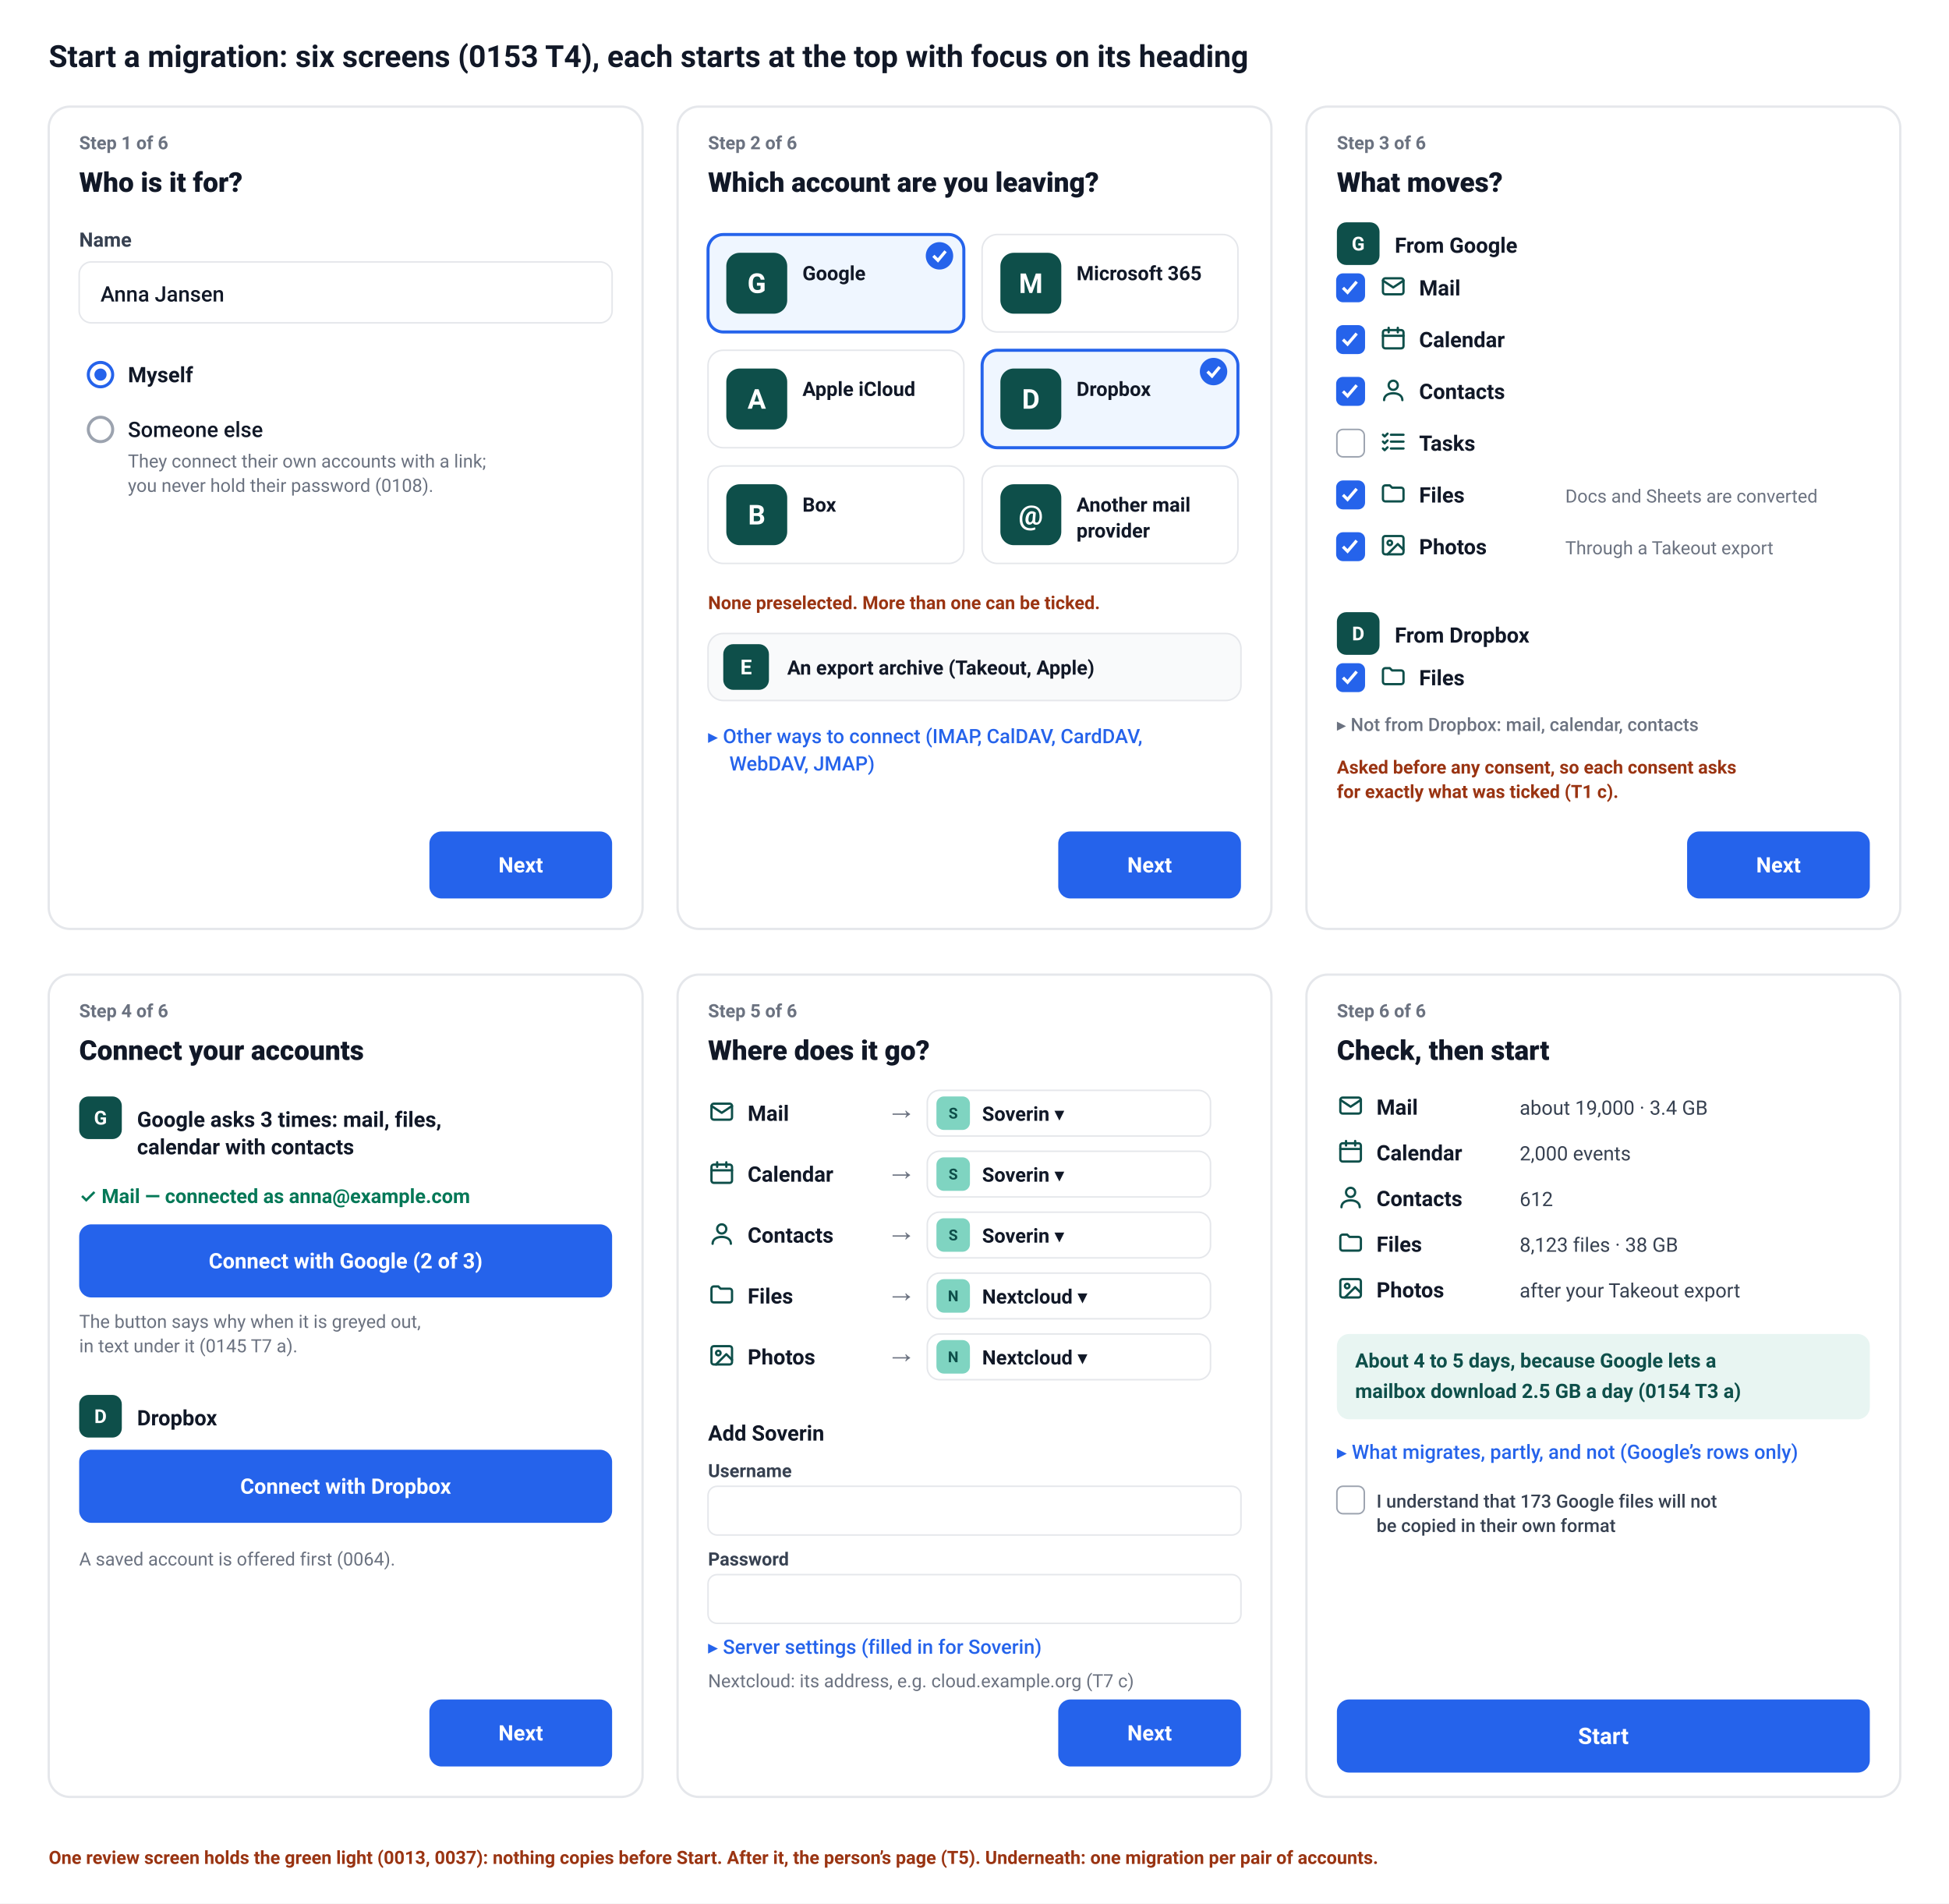
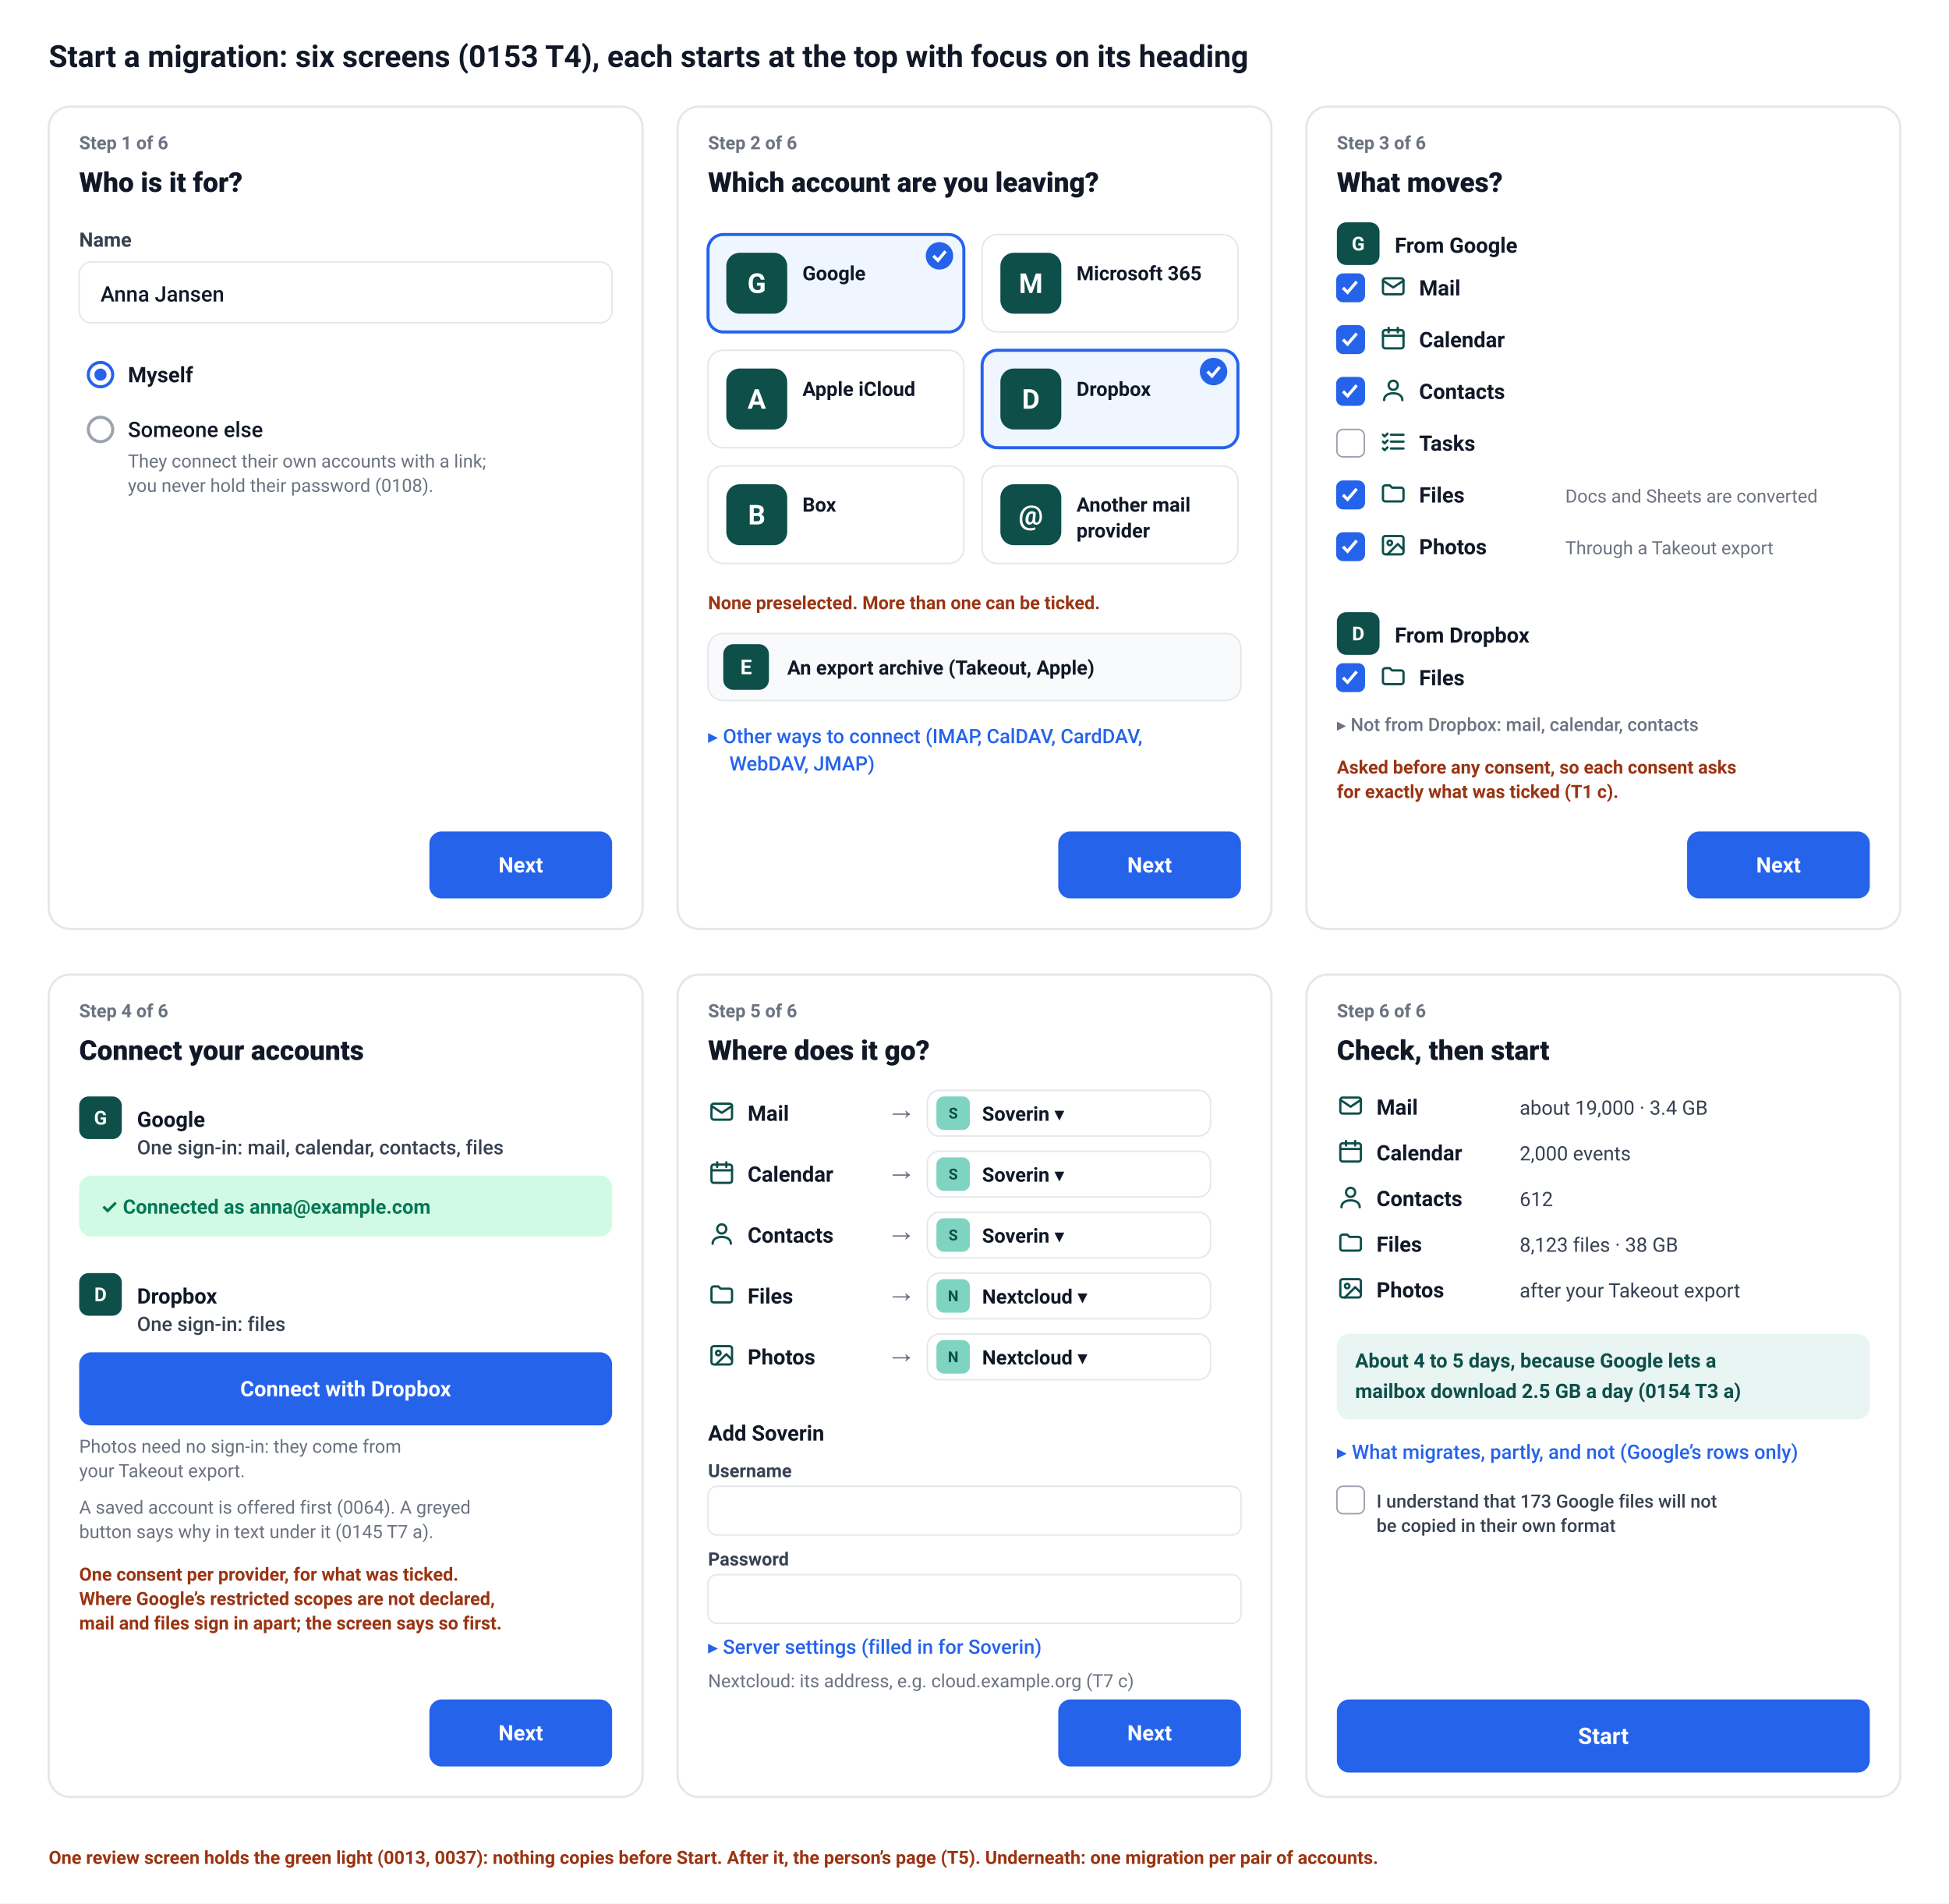
<svg xmlns="http://www.w3.org/2000/svg" width="1280" height="1250" viewBox="0 0 1280 1250" role="img" aria-labelledby="t d" font-family="system-ui, -apple-system, 'Segoe UI', Roboto, Helvetica, Arial, sans-serif">
  <defs>
    <symbol id="i-mail" viewBox="0 0 24 24" fill="none" stroke="currentColor" stroke-width="2" stroke-linecap="round" stroke-linejoin="round">
      <rect x="3" y="5" width="18" height="14" rx="2" />
      <path d="M3 7l9 6 9-6" />
    </symbol>
    <symbol id="i-calendar" viewBox="0 0 24 24" fill="none" stroke="currentColor" stroke-width="2" stroke-linecap="round" stroke-linejoin="round">
      <rect x="3" y="5" width="18" height="16" rx="2" />
      <path d="M3 10h18M8 3v4M16 3v4" />
    </symbol>
    <symbol id="i-contacts" viewBox="0 0 24 24" fill="none" stroke="currentColor" stroke-width="2" stroke-linecap="round" stroke-linejoin="round">
      <circle cx="12" cy="8" r="4" />
      <path d="M4 21c0-4 3.6-6 8-6s8 2 8 6" />
    </symbol>
    <symbol id="i-files" viewBox="0 0 24 24" fill="none" stroke="currentColor" stroke-width="2" stroke-linecap="round" stroke-linejoin="round">
      <path d="M3 7a2 2 0 0 1 2-2h4l2 2h8a2 2 0 0 1 2 2v8a2 2 0 0 1-2 2H5a2 2 0 0 1-2-2z" />
    </symbol>
    <symbol id="i-photos" viewBox="0 0 24 24" fill="none" stroke="currentColor" stroke-width="2" stroke-linecap="round" stroke-linejoin="round">
      <rect x="3" y="4" width="18" height="16" rx="2" />
      <circle cx="9" cy="10" r="2" />
      <path d="M21 16l-5-5-9 9" />
    </symbol>
    <symbol id="i-tasks" viewBox="0 0 24 24" fill="none" stroke="currentColor" stroke-width="2" stroke-linecap="round" stroke-linejoin="round">
      <path d="M3 6l1.5 1.5L7 5M3 12l1.5 1.5L7 11M3 18l1.5 1.5L7 17M10 6h11M10 12h11M10 18h11" />
    </symbol>
  </defs>
  <rect width="1280" height="1250" fill="#FFFFFF" />
  <text x="32" y="44" font-size="20" font-weight="700" fill="#111827" text-anchor="start">Start a migration: six screens (0153 T4), each starts at the top with focus on its heading</text>
  <rect x="32" y="70" width="390" height="540" rx="14" fill="#FFFFFF" stroke="#E5E7EB" stroke-width="1.5" />
  <text x="52" y="98" font-size="12" font-weight="600" fill="#6B7280" text-anchor="start">Step 1 of 6</text>
  <text x="52" y="126" font-size="18" font-weight="800" fill="#111827" text-anchor="start">Who is it for?</text>
  <text x="52" y="162" font-size="13" font-weight="600" fill="#374151" text-anchor="start">Name</text>
  <rect x="52" y="172" width="350" height="40" rx="8" fill="#FFFFFF" stroke="#E5E7EB" stroke-width="1" />
  <text x="66" y="198" font-size="14" font-weight="500" fill="#111827" text-anchor="start">Anna Jansen</text>
  <circle cx="66" cy="246" r="8" fill="none" stroke="#2563EB" stroke-width="2" />
  <circle cx="66" cy="246" r="4" fill="#2563EB" />
  <text x="84" y="251" font-size="14" font-weight="600" fill="#111827" text-anchor="start">Myself</text>
  <circle cx="66" cy="282" r="8" fill="none" stroke="#9CA3AF" stroke-width="2" />
  <text x="84" y="287" font-size="14" font-weight="500" fill="#111827" text-anchor="start">Someone else</text>
  <text x="84" y="307" font-size="12" font-weight="400" fill="#6B7280" text-anchor="start">They connect their own accounts with a link;</text>
  <text x="84" y="323" font-size="12" font-weight="400" fill="#6B7280" text-anchor="start">you never hold their password (0108).</text>
  <rect x="282" y="546" width="120" height="44" rx="8" fill="#2563EB" />
  <text x="342.0" y="572.9" font-size="14" font-weight="600" fill="#FFFFFF" text-anchor="middle">Next</text>
  <rect x="445" y="70" width="390" height="540" rx="14" fill="#FFFFFF" stroke="#E5E7EB" stroke-width="1.5" />
  <text x="465" y="98" font-size="12" font-weight="600" fill="#6B7280" text-anchor="start">Step 2 of 6</text>
  <text x="465" y="126" font-size="18" font-weight="800" fill="#111827" text-anchor="start">Which account are you leaving?</text>
  <rect x="465" y="154" width="168" height="64" rx="10" fill="#EFF6FF" stroke="#2563EB" stroke-width="2" />
  <rect x="477" y="166" width="40" height="40" rx="8.8" fill="#0E4F4A" />
  <text x="497.0" y="192.4" font-size="18.0" font-weight="700" fill="#FFFFFF" text-anchor="middle">G</text>
  <text x="527" y="184" font-size="13" font-weight="600" fill="#111827" text-anchor="start">Google</text>
  <circle cx="617" cy="168" r="9" fill="#2563EB" />
  <path d="M613 168l3 3 5-6" fill="none" stroke="white" stroke-width="2" />
  <rect x="645" y="154" width="168" height="64" rx="10" fill="#FFFFFF" stroke="#E5E7EB" stroke-width="1" />
  <rect x="657" y="166" width="40" height="40" rx="8.8" fill="#0E4F4A" />
  <text x="677.0" y="192.4" font-size="18.0" font-weight="700" fill="#FFFFFF" text-anchor="middle">M</text>
  <text x="707" y="184" font-size="13" font-weight="600" fill="#111827" text-anchor="start">Microsoft 365</text>
  <rect x="465" y="230" width="168" height="64" rx="10" fill="#FFFFFF" stroke="#E5E7EB" stroke-width="1" />
  <rect x="477" y="242" width="40" height="40" rx="8.8" fill="#0E4F4A" />
  <text x="497.0" y="268.4" font-size="18.0" font-weight="700" fill="#FFFFFF" text-anchor="middle">A</text>
  <text x="527" y="260" font-size="13" font-weight="600" fill="#111827" text-anchor="start">Apple iCloud</text>
  <rect x="645" y="230" width="168" height="64" rx="10" fill="#EFF6FF" stroke="#2563EB" stroke-width="2" />
  <rect x="657" y="242" width="40" height="40" rx="8.8" fill="#0E4F4A" />
  <text x="677.0" y="268.4" font-size="18.0" font-weight="700" fill="#FFFFFF" text-anchor="middle">D</text>
  <text x="707" y="260" font-size="13" font-weight="600" fill="#111827" text-anchor="start">Dropbox</text>
  <circle cx="797" cy="244" r="9" fill="#2563EB" />
  <path d="M793 244l3 3 5-6" fill="none" stroke="white" stroke-width="2" />
  <rect x="465" y="306" width="168" height="64" rx="10" fill="#FFFFFF" stroke="#E5E7EB" stroke-width="1" />
  <rect x="477" y="318" width="40" height="40" rx="8.8" fill="#0E4F4A" />
  <text x="497.0" y="344.4" font-size="18.0" font-weight="700" fill="#FFFFFF" text-anchor="middle">B</text>
  <text x="527" y="336" font-size="13" font-weight="600" fill="#111827" text-anchor="start">Box</text>
  <rect x="645" y="306" width="168" height="64" rx="10" fill="#FFFFFF" stroke="#E5E7EB" stroke-width="1" />
  <rect x="657" y="318" width="40" height="40" rx="8.8" fill="#0E4F4A" />
  <text x="677.0" y="344.4" font-size="18.0" font-weight="700" fill="#FFFFFF" text-anchor="middle">@</text>
  <text x="707" y="336" font-size="13" font-weight="600" fill="#111827" text-anchor="start">Another mail</text>
  <text x="707" y="353" font-size="13" font-weight="600" fill="#111827" text-anchor="start">provider</text>
  <text x="465" y="400" font-size="12" font-weight="600" fill="#9A3412" text-anchor="start">None preselected. More than one can be ticked.</text>
  <rect x="465" y="416" width="350" height="44" rx="10" fill="#F9FAFB" stroke="#E5E7EB" stroke-width="1" />
  <rect x="475" y="423" width="30" height="30" rx="6.6" fill="#0E4F4A" />
  <text x="490.0" y="442.8" font-size="13.5" font-weight="700" fill="#FFFFFF" text-anchor="middle">E</text>
  <text x="517" y="443" font-size="13" font-weight="600" fill="#111827" text-anchor="start">An export archive (Takeout, Apple)</text>
  <text x="465" y="488" font-size="13" font-weight="500" fill="#2563EB" text-anchor="start">▸ Other ways to connect (IMAP, CalDAV, CardDAV,</text>
  <text x="479" y="506" font-size="13" font-weight="500" fill="#2563EB" text-anchor="start">WebDAV, JMAP)</text>
  <rect x="695" y="546" width="120" height="44" rx="8" fill="#2563EB" />
  <text x="755.0" y="572.9" font-size="14" font-weight="600" fill="#FFFFFF" text-anchor="middle">Next</text>
  <rect x="858" y="70" width="390" height="540" rx="14" fill="#FFFFFF" stroke="#E5E7EB" stroke-width="1.5" />
  <text x="878" y="98" font-size="12" font-weight="600" fill="#6B7280" text-anchor="start">Step 3 of 6</text>
  <text x="878" y="126" font-size="18" font-weight="800" fill="#111827" text-anchor="start">What moves?</text>
  <rect x="878" y="146" width="28" height="28" rx="6.16" fill="#0E4F4A" />
  <text x="892.0" y="164.48" font-size="12.6" font-weight="700" fill="#FFFFFF" text-anchor="middle">G</text>
  <text x="916" y="166" font-size="14" font-weight="700" fill="#111827" text-anchor="start">From Google</text>
  <rect x="878" y="180" width="18" height="18" rx="4" fill="#2563EB" stroke="#2563EB" stroke-width="1" />
  <path d="M882 189l3 3 6-7" fill="none" stroke="white" stroke-width="2" />
  <use href="#i-mail" x="906" y="179" width="18" height="18" color="#0E4F4A" />
  <text x="932" y="194" font-size="14" font-weight="600" fill="#111827" text-anchor="start">Mail</text>
  <rect x="878" y="214" width="18" height="18" rx="4" fill="#2563EB" stroke="#2563EB" stroke-width="1" />
  <path d="M882 223l3 3 6-7" fill="none" stroke="white" stroke-width="2" />
  <use href="#i-calendar" x="906" y="213" width="18" height="18" color="#0E4F4A" />
  <text x="932" y="228" font-size="14" font-weight="600" fill="#111827" text-anchor="start">Calendar</text>
  <rect x="878" y="248" width="18" height="18" rx="4" fill="#2563EB" stroke="#2563EB" stroke-width="1" />
  <path d="M882 257l3 3 6-7" fill="none" stroke="white" stroke-width="2" />
  <use href="#i-contacts" x="906" y="247" width="18" height="18" color="#0E4F4A" />
  <text x="932" y="262" font-size="14" font-weight="600" fill="#111827" text-anchor="start">Contacts</text>
  <rect x="878" y="282" width="18" height="18" rx="4" fill="#FFFFFF" stroke="#9CA3AF" stroke-width="1" />
  <use href="#i-tasks" x="906" y="281" width="18" height="18" color="#0E4F4A" />
  <text x="932" y="296" font-size="14" font-weight="600" fill="#111827" text-anchor="start">Tasks</text>
  <rect x="878" y="316" width="18" height="18" rx="4" fill="#2563EB" stroke="#2563EB" stroke-width="1" />
  <path d="M882 325l3 3 6-7" fill="none" stroke="white" stroke-width="2" />
  <use href="#i-files" x="906" y="315" width="18" height="18" color="#0E4F4A" />
  <text x="932" y="330" font-size="14" font-weight="600" fill="#111827" text-anchor="start">Files</text>
  <text x="1028" y="330" font-size="12" font-weight="400" fill="#6B7280" text-anchor="start">Docs and Sheets are converted</text>
  <rect x="878" y="350" width="18" height="18" rx="4" fill="#2563EB" stroke="#2563EB" stroke-width="1" />
  <path d="M882 359l3 3 6-7" fill="none" stroke="white" stroke-width="2" />
  <use href="#i-photos" x="906" y="349" width="18" height="18" color="#0E4F4A" />
  <text x="932" y="364" font-size="14" font-weight="600" fill="#111827" text-anchor="start">Photos</text>
  <text x="1028" y="364" font-size="12" font-weight="400" fill="#6B7280" text-anchor="start">Through a Takeout export</text>
  <rect x="878" y="402" width="28" height="28" rx="6.16" fill="#0E4F4A" />
  <text x="892.0" y="420.48" font-size="12.6" font-weight="700" fill="#FFFFFF" text-anchor="middle">D</text>
  <text x="916" y="422" font-size="14" font-weight="700" fill="#111827" text-anchor="start">From Dropbox</text>
  <rect x="878" y="436" width="18" height="18" rx="4" fill="#2563EB" stroke="#2563EB" stroke-width="1" />
  <path d="M882 445l3 3 6-7" fill="none" stroke="white" stroke-width="2" />
  <use href="#i-files" x="906" y="435" width="18" height="18" color="#0E4F4A" />
  <text x="932" y="450" font-size="14" font-weight="600" fill="#111827" text-anchor="start">Files</text>
  <text x="878" y="480" font-size="12" font-weight="500" fill="#6B7280" text-anchor="start">▸ Not from Dropbox: mail, calendar, contacts</text>
  <text x="878" y="508" font-size="12" font-weight="600" fill="#9A3412" text-anchor="start">Asked before any consent, so each consent asks</text>
  <text x="878" y="524" font-size="12" font-weight="600" fill="#9A3412" text-anchor="start">for exactly what was ticked (T1 c).</text>
  <rect x="1108" y="546" width="120" height="44" rx="8" fill="#2563EB" />
  <text x="1168.0" y="572.9" font-size="14" font-weight="600" fill="#FFFFFF" text-anchor="middle">Next</text>
  <rect x="32" y="640" width="390" height="540" rx="14" fill="#FFFFFF" stroke="#E5E7EB" stroke-width="1.5" />
  <text x="52" y="668" font-size="12" font-weight="600" fill="#6B7280" text-anchor="start">Step 4 of 6</text>
  <text x="52" y="696" font-size="18" font-weight="800" fill="#111827" text-anchor="start">Connect your accounts</text>
  <rect x="52" y="720" width="28" height="28" rx="6.16" fill="#0E4F4A" />
  <text x="66.0" y="738.48" font-size="12.6" font-weight="700" fill="#FFFFFF" text-anchor="middle">G</text>
-   <text x="90" y="740" font-size="14" font-weight="600" fill="#111827" text-anchor="start">Google asks 3 times: mail, files,</text>
-   <text x="90" y="758" font-size="14" font-weight="600" fill="#111827" text-anchor="start">calendar with contacts</text>
-   <text x="52" y="790" font-size="13" font-weight="600" fill="#047857" text-anchor="start">✓ Mail — connected as anna@example.com</text>
-   <rect x="52" y="804" width="350" height="48" rx="8" fill="#2563EB" />
-   <text x="227.0" y="832.9" font-size="14" font-weight="600" fill="#FFFFFF" text-anchor="middle">Connect with Google (2 of 3)</text>
-   <text x="52" y="872" font-size="12" font-weight="400" fill="#6B7280" text-anchor="start">The button says why when it is greyed out,</text>
-   <text x="52" y="888" font-size="12" font-weight="400" fill="#6B7280" text-anchor="start">in text under it (0145 T7 a).</text>
-   <rect x="52" y="916" width="28" height="28" rx="6.16" fill="#0E4F4A" />
-   <text x="66.0" y="934.48" font-size="12.6" font-weight="700" fill="#FFFFFF" text-anchor="middle">D</text>
-   <text x="90" y="936" font-size="14" font-weight="600" fill="#111827" text-anchor="start">Dropbox</text>
-   <rect x="52" y="952" width="350" height="48" rx="8" fill="#2563EB" />
-   <text x="227.0" y="980.9" font-size="14" font-weight="600" fill="#FFFFFF" text-anchor="middle">Connect with Dropbox</text>
-   <text x="52" y="1028" font-size="12" font-weight="400" fill="#6B7280" text-anchor="start">A saved account is offered first (0064).</text>
+   <text x="90" y="740" font-size="14" font-weight="700" fill="#111827" text-anchor="start">Google</text>
+   <text x="90" y="758" font-size="13" font-weight="500" fill="#374151" text-anchor="start">One sign-in: mail, calendar, contacts, files</text>
+   <rect x="52" y="772" width="350" height="40" rx="8" fill="#D1FAE5" />
+   <text x="66" y="797" font-size="13" font-weight="700" fill="#047857" text-anchor="start">✓ Connected as anna@example.com</text>
+   <rect x="52" y="836" width="28" height="28" rx="6.16" fill="#0E4F4A" />
+   <text x="66.0" y="854.48" font-size="12.6" font-weight="700" fill="#FFFFFF" text-anchor="middle">D</text>
+   <text x="90" y="856" font-size="14" font-weight="700" fill="#111827" text-anchor="start">Dropbox</text>
+   <text x="90" y="874" font-size="13" font-weight="500" fill="#374151" text-anchor="start">One sign-in: files</text>
+   <rect x="52" y="888" width="350" height="48" rx="8" fill="#2563EB" />
+   <text x="227.0" y="916.9" font-size="14" font-weight="600" fill="#FFFFFF" text-anchor="middle">Connect with Dropbox</text>
+   <text x="52" y="954" font-size="12" font-weight="400" fill="#6B7280" text-anchor="start">Photos need no sign-in: they come from</text>
+   <text x="52" y="970" font-size="12" font-weight="400" fill="#6B7280" text-anchor="start">your Takeout export.</text>
+   <text x="52" y="994" font-size="12" font-weight="400" fill="#6B7280" text-anchor="start">A saved account is offered first (0064). A greyed</text>
+   <text x="52" y="1010" font-size="12" font-weight="400" fill="#6B7280" text-anchor="start">button says why in text under it (0145 T7 a).</text>
+   <text x="52" y="1038" font-size="12" font-weight="600" fill="#9A3412" text-anchor="start">One consent per provider, for what was ticked.</text>
+   <text x="52" y="1054" font-size="12" font-weight="600" fill="#9A3412" text-anchor="start">Where Google’s restricted scopes are not declared,</text>
+   <text x="52" y="1070" font-size="12" font-weight="600" fill="#9A3412" text-anchor="start">mail and files sign in apart; the screen says so first.</text>
  <rect x="282" y="1116" width="120" height="44" rx="8" fill="#2563EB" />
  <text x="342.0" y="1142.9" font-size="14" font-weight="600" fill="#FFFFFF" text-anchor="middle">Next</text>
  <rect x="445" y="640" width="390" height="540" rx="14" fill="#FFFFFF" stroke="#E5E7EB" stroke-width="1.5" />
  <text x="465" y="668" font-size="12" font-weight="600" fill="#6B7280" text-anchor="start">Step 5 of 6</text>
  <text x="465" y="696" font-size="18" font-weight="800" fill="#111827" text-anchor="start">Where does it go?</text>
  <use href="#i-mail" x="465" y="721" width="18" height="18" color="#0E4F4A" />
  <text x="491" y="736" font-size="14" font-weight="600" fill="#111827" text-anchor="start">Mail</text>
  <text x="585" y="736" font-size="14" font-weight="600" fill="#6B7280" text-anchor="start">→</text>
  <rect x="609" y="716" width="186" height="30" rx="8" fill="#FFFFFF" stroke="#E5E7EB" stroke-width="1" />
  <rect x="615" y="720" width="22" height="22" rx="4.84" fill="#7FD4C1" />
  <text x="626.0" y="734.52" font-size="9.9" font-weight="700" fill="#0E4F4A" text-anchor="middle">S</text>
  <text x="645" y="736" font-size="13" font-weight="600" fill="#111827" text-anchor="start">Soverin  ▾</text>
  <use href="#i-calendar" x="465" y="761" width="18" height="18" color="#0E4F4A" />
  <text x="491" y="776" font-size="14" font-weight="600" fill="#111827" text-anchor="start">Calendar</text>
  <text x="585" y="776" font-size="14" font-weight="600" fill="#6B7280" text-anchor="start">→</text>
  <rect x="609" y="756" width="186" height="30" rx="8" fill="#FFFFFF" stroke="#E5E7EB" stroke-width="1" />
  <rect x="615" y="760" width="22" height="22" rx="4.84" fill="#7FD4C1" />
  <text x="626.0" y="774.52" font-size="9.9" font-weight="700" fill="#0E4F4A" text-anchor="middle">S</text>
  <text x="645" y="776" font-size="13" font-weight="600" fill="#111827" text-anchor="start">Soverin  ▾</text>
  <use href="#i-contacts" x="465" y="801" width="18" height="18" color="#0E4F4A" />
  <text x="491" y="816" font-size="14" font-weight="600" fill="#111827" text-anchor="start">Contacts</text>
  <text x="585" y="816" font-size="14" font-weight="600" fill="#6B7280" text-anchor="start">→</text>
  <rect x="609" y="796" width="186" height="30" rx="8" fill="#FFFFFF" stroke="#E5E7EB" stroke-width="1" />
  <rect x="615" y="800" width="22" height="22" rx="4.84" fill="#7FD4C1" />
  <text x="626.0" y="814.52" font-size="9.9" font-weight="700" fill="#0E4F4A" text-anchor="middle">S</text>
  <text x="645" y="816" font-size="13" font-weight="600" fill="#111827" text-anchor="start">Soverin  ▾</text>
  <use href="#i-files" x="465" y="841" width="18" height="18" color="#0E4F4A" />
  <text x="491" y="856" font-size="14" font-weight="600" fill="#111827" text-anchor="start">Files</text>
  <text x="585" y="856" font-size="14" font-weight="600" fill="#6B7280" text-anchor="start">→</text>
  <rect x="609" y="836" width="186" height="30" rx="8" fill="#FFFFFF" stroke="#E5E7EB" stroke-width="1" />
  <rect x="615" y="840" width="22" height="22" rx="4.84" fill="#7FD4C1" />
  <text x="626.0" y="854.52" font-size="9.9" font-weight="700" fill="#0E4F4A" text-anchor="middle">N</text>
  <text x="645" y="856" font-size="13" font-weight="600" fill="#111827" text-anchor="start">Nextcloud  ▾</text>
  <use href="#i-photos" x="465" y="881" width="18" height="18" color="#0E4F4A" />
  <text x="491" y="896" font-size="14" font-weight="600" fill="#111827" text-anchor="start">Photos</text>
  <text x="585" y="896" font-size="14" font-weight="600" fill="#6B7280" text-anchor="start">→</text>
  <rect x="609" y="876" width="186" height="30" rx="8" fill="#FFFFFF" stroke="#E5E7EB" stroke-width="1" />
  <rect x="615" y="880" width="22" height="22" rx="4.84" fill="#7FD4C1" />
  <text x="626.0" y="894.52" font-size="9.9" font-weight="700" fill="#0E4F4A" text-anchor="middle">N</text>
  <text x="645" y="896" font-size="13" font-weight="600" fill="#111827" text-anchor="start">Nextcloud  ▾</text>
  <text x="465" y="946" font-size="14" font-weight="700" fill="#111827" text-anchor="start">Add Soverin</text>
  <text x="465" y="970" font-size="12" font-weight="600" fill="#374151" text-anchor="start">Username</text>
  <rect x="465" y="976" width="350" height="32" rx="6" fill="#FFFFFF" stroke="#E5E7EB" stroke-width="1" />
  <text x="465" y="1028" font-size="12" font-weight="600" fill="#374151" text-anchor="start">Password</text>
  <rect x="465" y="1034" width="350" height="32" rx="6" fill="#FFFFFF" stroke="#E5E7EB" stroke-width="1" />
  <text x="465" y="1086" font-size="13" font-weight="500" fill="#2563EB" text-anchor="start">▸ Server settings (filled in for Soverin)</text>
  <text x="465" y="1108" font-size="12" font-weight="400" fill="#6B7280" text-anchor="start">Nextcloud: its address, e.g. cloud.example.org (T7 c)</text>
  <rect x="695" y="1116" width="120" height="44" rx="8" fill="#2563EB" />
  <text x="755.0" y="1142.9" font-size="14" font-weight="600" fill="#FFFFFF" text-anchor="middle">Next</text>
  <rect x="858" y="640" width="390" height="540" rx="14" fill="#FFFFFF" stroke="#E5E7EB" stroke-width="1.5" />
  <text x="878" y="668" font-size="12" font-weight="600" fill="#6B7280" text-anchor="start">Step 6 of 6</text>
  <text x="878" y="696" font-size="18" font-weight="800" fill="#111827" text-anchor="start">Check, then start</text>
  <use href="#i-mail" x="878" y="717" width="18" height="18" color="#0E4F4A" />
  <text x="904" y="732" font-size="14" font-weight="600" fill="#111827" text-anchor="start">Mail</text>
  <text x="998" y="732" font-size="13" font-weight="400" fill="#374151" text-anchor="start">about 19,000 · 3.4 GB</text>
  <use href="#i-calendar" x="878" y="747" width="18" height="18" color="#0E4F4A" />
  <text x="904" y="762" font-size="14" font-weight="600" fill="#111827" text-anchor="start">Calendar</text>
  <text x="998" y="762" font-size="13" font-weight="400" fill="#374151" text-anchor="start">2,000 events</text>
  <use href="#i-contacts" x="878" y="777" width="18" height="18" color="#0E4F4A" />
  <text x="904" y="792" font-size="14" font-weight="600" fill="#111827" text-anchor="start">Contacts</text>
  <text x="998" y="792" font-size="13" font-weight="400" fill="#374151" text-anchor="start">612</text>
  <use href="#i-files" x="878" y="807" width="18" height="18" color="#0E4F4A" />
  <text x="904" y="822" font-size="14" font-weight="600" fill="#111827" text-anchor="start">Files</text>
  <text x="998" y="822" font-size="13" font-weight="400" fill="#374151" text-anchor="start">8,123 files · 38 GB</text>
  <use href="#i-photos" x="878" y="837" width="18" height="18" color="#0E4F4A" />
  <text x="904" y="852" font-size="14" font-weight="600" fill="#111827" text-anchor="start">Photos</text>
  <text x="998" y="852" font-size="13" font-weight="400" fill="#374151" text-anchor="start">after your Takeout export</text>
  <rect x="878" y="876" width="350" height="56" rx="8" fill="#E8F5F2" />
  <text x="890" y="898" font-size="13" font-weight="600" fill="#0E4F4A" text-anchor="start">About 4 to 5 days, because Google lets a</text>
  <text x="890" y="918" font-size="13" font-weight="600" fill="#0E4F4A" text-anchor="start">mailbox download 2.5 GB a day (0154 T3 a)</text>
  <text x="878" y="958" font-size="13" font-weight="500" fill="#2563EB" text-anchor="start">▸ What migrates, partly, and not (Google’s rows only)</text>
  <rect x="878" y="976" width="18" height="18" rx="4" fill="#FFFFFF" stroke="#9CA3AF" stroke-width="1" />
  <text x="904" y="990" font-size="12" font-weight="500" fill="#374151" text-anchor="start">I understand that 173 Google files will not</text>
  <text x="904" y="1006" font-size="12" font-weight="500" fill="#374151" text-anchor="start">be copied in their own format</text>
  <rect x="878" y="1116" width="350" height="48" rx="8" fill="#2563EB" />
  <text x="1053.0" y="1145.25" font-size="15" font-weight="600" fill="#FFFFFF" text-anchor="middle">Start</text>
  <text x="32" y="1224" font-size="12" font-weight="600" fill="#9A3412" text-anchor="start">One review screen holds the green light (0013, 0037): nothing copies before Start. After it, the person’s page (T5). Underneath: one migration per pair of accounts.</text>
</svg>
